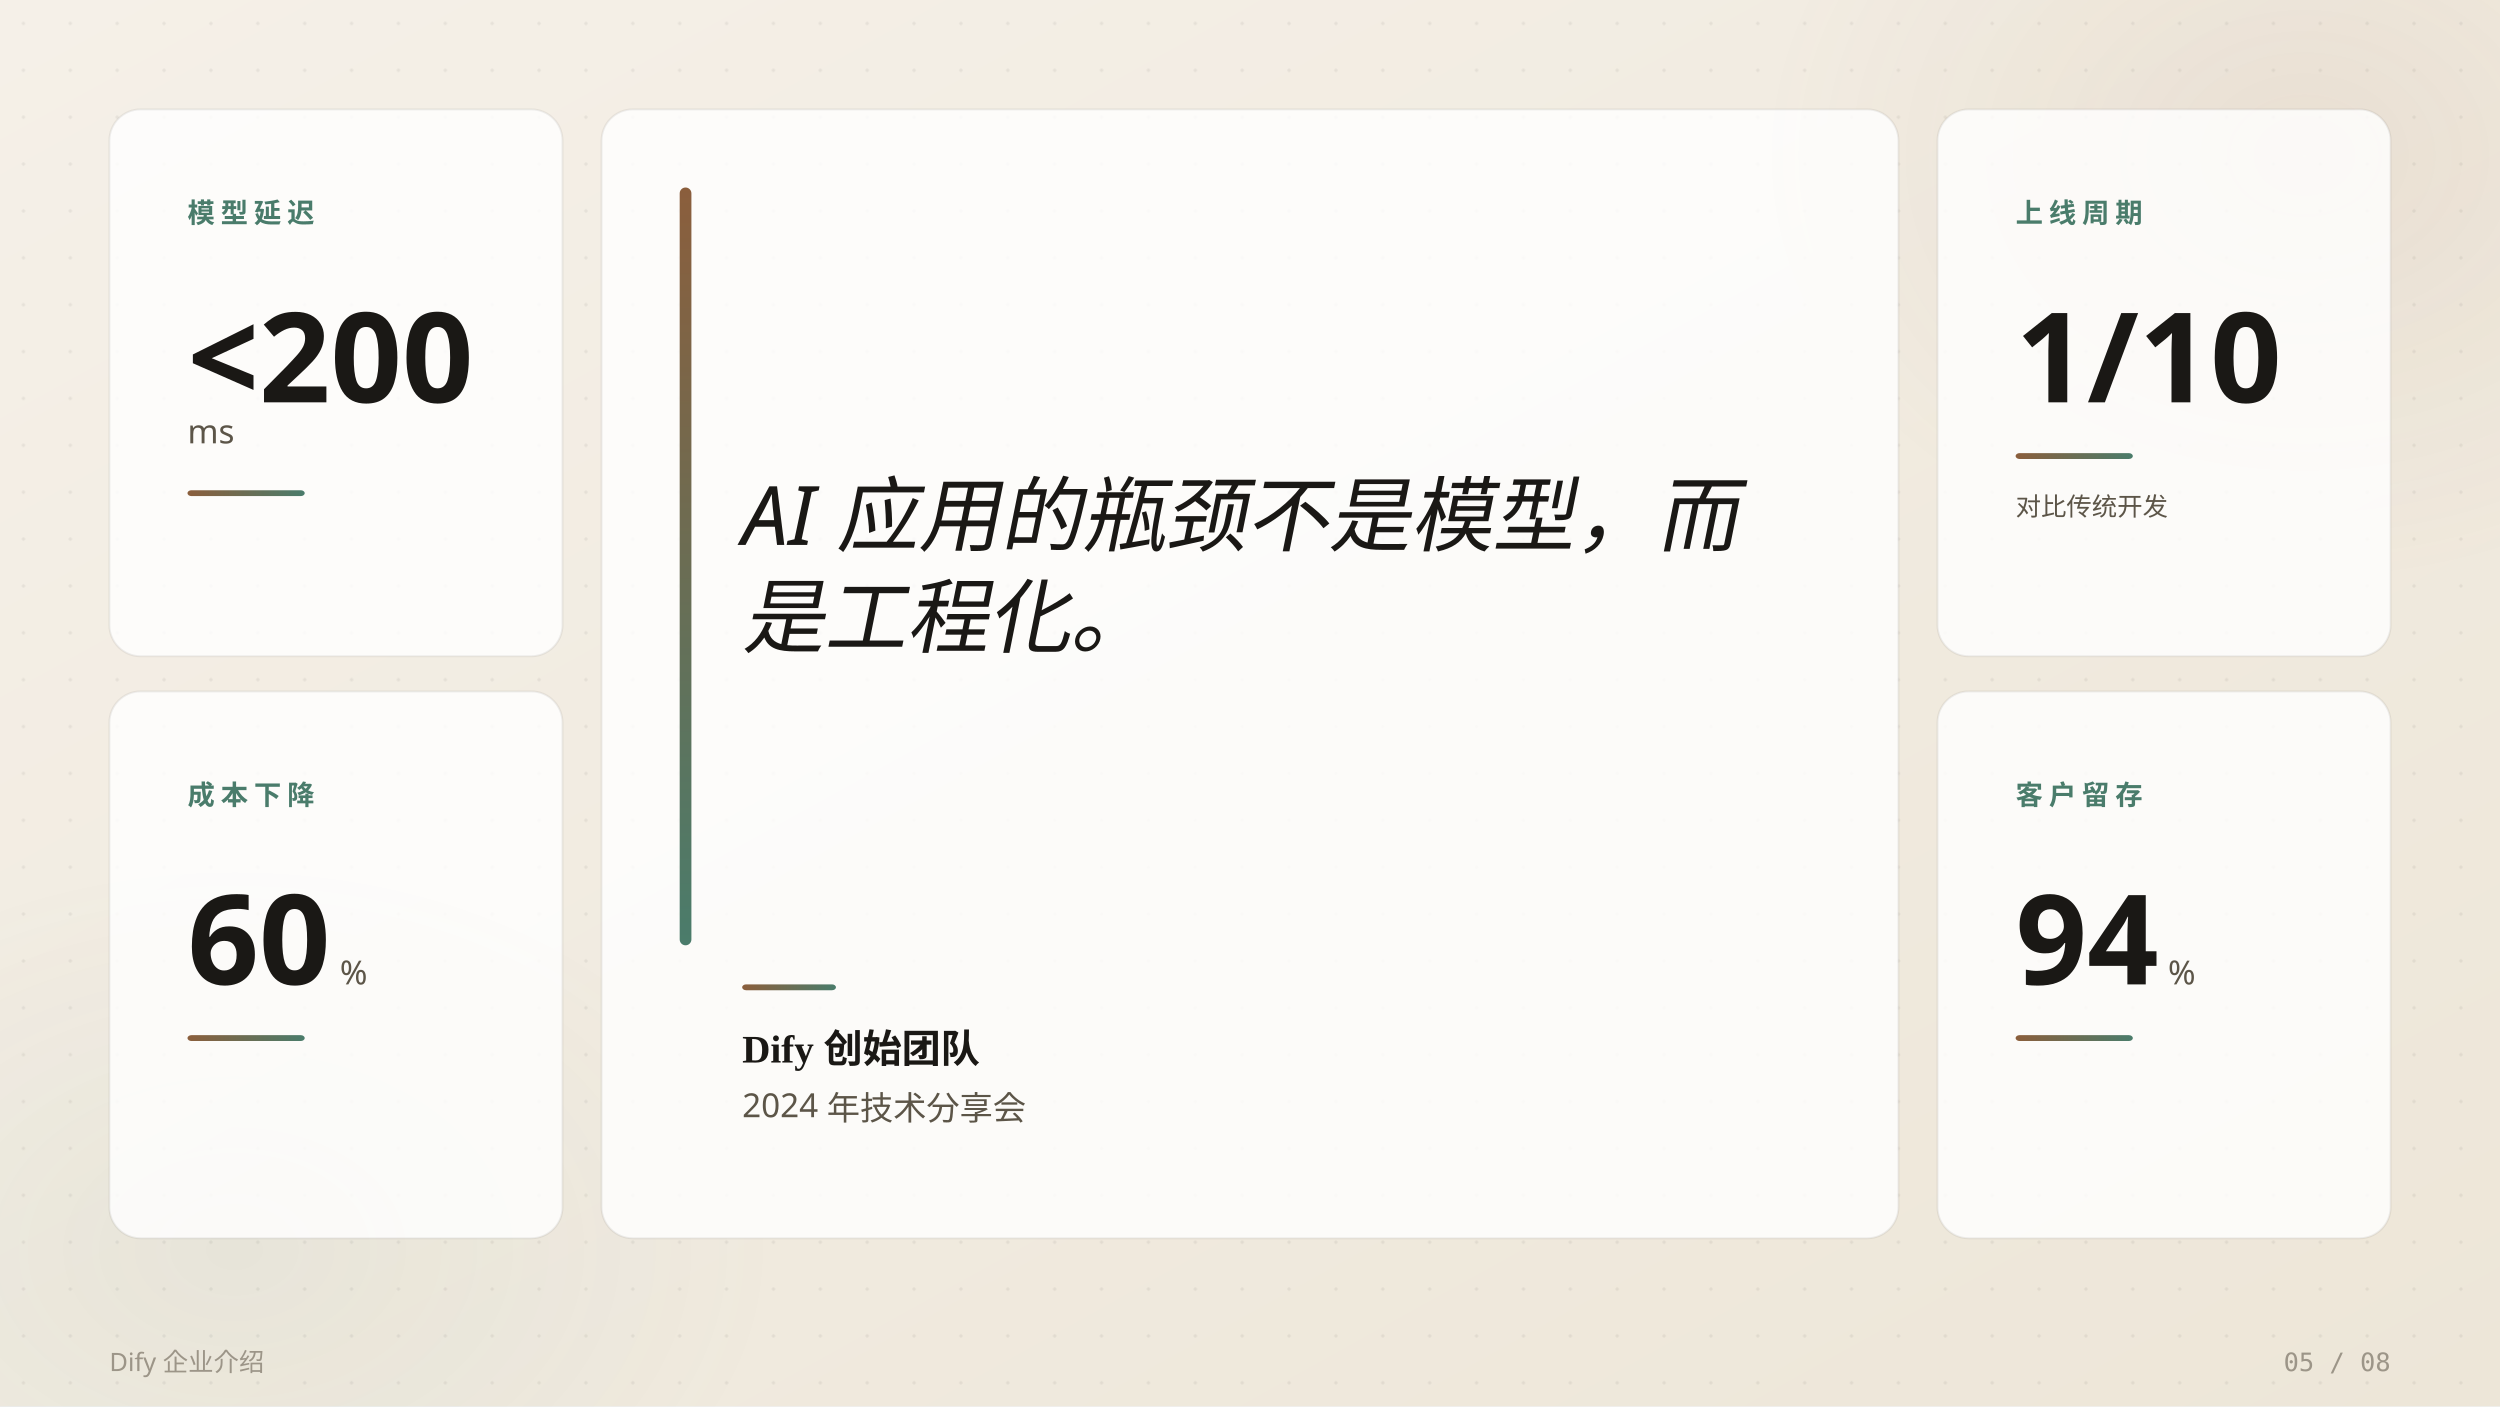
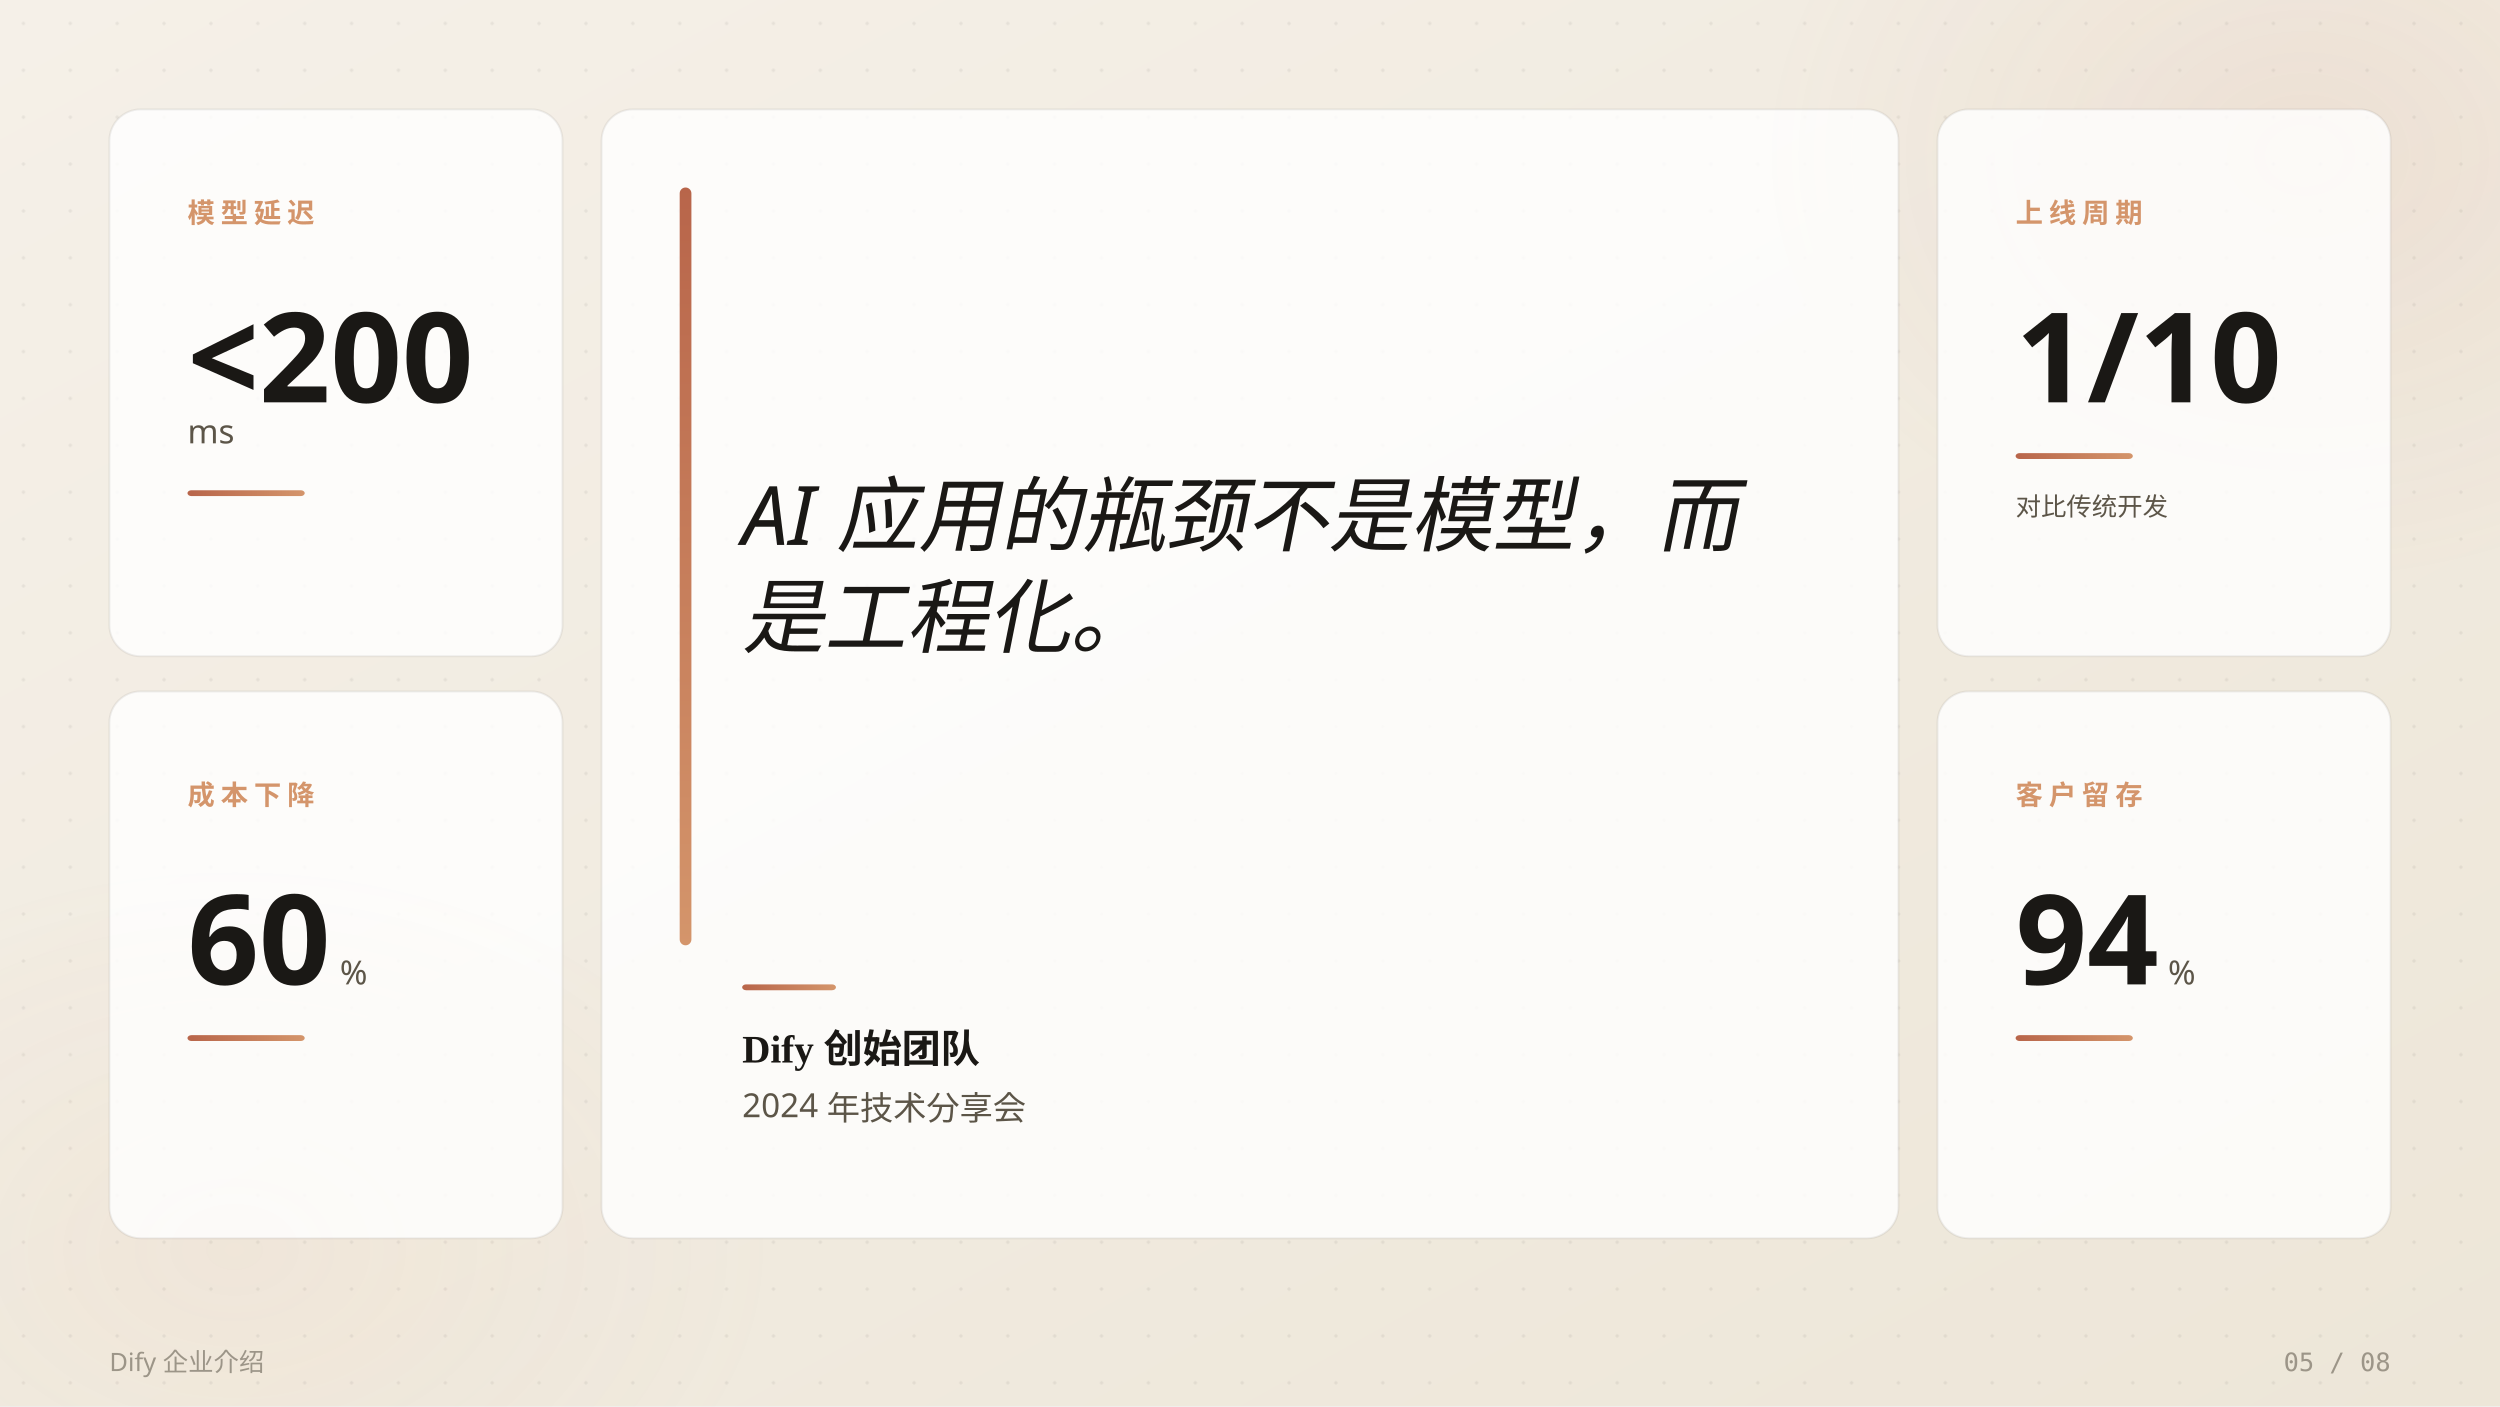
<svg xmlns="http://www.w3.org/2000/svg" viewBox="0 0 1280 720" width="1280" height="720">
  <defs>
    <linearGradient id="bg-grad" x1="0%" y1="0%" x2="100%" y2="100%">
      <stop offset="0%" stop-color="#F5F0E8" />
      <stop offset="100%" stop-color="#EDE6D8" />
    </linearGradient>
    <linearGradient id="accent-grad" x1="0%" y1="0%" x2="100%" y2="0%">
-       <stop offset="0%" stop-color="#8B5E3C" />
-       <stop offset="100%" stop-color="#4a7c6b" />
+       <stop offset="0%" stop-color="#B8654A" />
+       <stop offset="100%" stop-color="#D4956B" />
    </linearGradient>
    <linearGradient id="accent-grad-v" x1="0%" y1="0%" x2="0%" y2="100%">
-       <stop offset="0%" stop-color="#8B5E3C" />
-       <stop offset="100%" stop-color="#4a7c6b" />
+       <stop offset="0%" stop-color="#B8654A" />
+       <stop offset="100%" stop-color="#D4956B" />
    </linearGradient>
    <radialGradient id="spot-1" cx="50%" cy="50%" r="50%">
-       <stop offset="0%" stop-color="#8B5E3C" stop-opacity="0.08" />
-       <stop offset="100%" stop-color="#8B5E3C" stop-opacity="0" />
+       <stop offset="0%" stop-color="#B8654A" stop-opacity="0.08" />
+       <stop offset="100%" stop-color="#B8654A" stop-opacity="0" />
    </radialGradient>
    <radialGradient id="spot-2" cx="50%" cy="50%" r="50%">
-       <stop offset="0%" stop-color="#4a7c6b" stop-opacity="0.06" />
-       <stop offset="100%" stop-color="#4a7c6b" stop-opacity="0" />
+       <stop offset="0%" stop-color="#D4956B" stop-opacity="0.06" />
+       <stop offset="100%" stop-color="#D4956B" stop-opacity="0" />
    </radialGradient>
    <pattern id="bg-texture" width="24" height="24" patternUnits="userSpaceOnUse">
      <circle cx="12" cy="12" r="0.9" fill="#1a1815" fill-opacity="0.06" />
    </pattern>
  </defs>
  <style type="text/css">
    text { font-family: 'Noto Sans SC', 'PingFang SC', 'Microsoft YaHei', sans-serif; }
    .mono { font-family: 'IBM Plex Mono', 'SF Mono', 'JetBrains Mono', Menlo, monospace; }
-     .eyebrow { font-size: 14px; fill: #4a7c6b; letter-spacing: 3px; font-weight: 600; font-family: 'IBM Plex Mono', 'SF Mono', 'JetBrains Mono', Menlo, monospace; }
+     .eyebrow { font-size: 14px; fill: #D4956B; letter-spacing: 3px; font-weight: 600; font-family: 'IBM Plex Mono', 'SF Mono', 'JetBrains Mono', Menlo, monospace; }
    .h1 { font-size: 56px; fill: #1a1815; font-weight: 700; font-family: 'Noto Serif SC', 'Playfair Display', 'Times New Roman', serif; }
    .h2 { font-size: 42px; fill: #1a1815; font-weight: 700; font-family: 'Noto Serif SC', 'Playfair Display', 'Times New Roman', serif; }
    .h3 { font-size: 28px; fill: #1a1815; font-weight: 600; font-family: 'Noto Serif SC', 'Playfair Display', 'Times New Roman', serif; }
    .h4 { font-size: 20px; fill: #1a1815; font-weight: 600; font-family: 'Noto Serif SC', 'Playfair Display', 'Times New Roman', serif; }
    .body { font-size: 17px; fill: #5c5548; }
    .small { font-size: 13px; fill: #9c9588; }
    .stat-huge { font-size: 100px; fill: #1a1815; font-weight: 800; font-family: 'Noto Serif SC', 'Playfair Display', 'Times New Roman', serif; }
    .stat-unit { font-size: 26px; fill: #5c5548; font-weight: 500; }
  </style>
  <rect width="1280" height="720" fill="url(#bg-grad)" />
  <rect width="1280" height="720" fill="url(#bg-texture)" />
  <ellipse cx="1180" cy="80" rx="280" ry="220" fill="url(#spot-1)" />
  <ellipse cx="120" cy="640" rx="280" ry="200" fill="url(#spot-2)" />
  <g transform="translate(308, 56)">
    <rect x="0" y="0" width="664" height="578" rx="16" fill="#FFFFFF" fill-opacity="0.82" stroke="#1a1815" stroke-opacity="0.07" stroke-width="1" />
    <svg x="40" y="40" width="584" height="498" viewBox="0 0 584 498">
      <rect x="0" y="0" width="6" height="388" rx="3" fill="url(#accent-grad-v)" />
      <text x="32" y="183" font-size="42" fill="#1a1815" font-weight="500" font-style="italic">AI 应用的瓶颈不是模型，而</text>
      <text x="32" y="235" font-size="42" fill="#1a1815" font-weight="500" font-style="italic">是工程化。</text>
      <rect x="32" y="408" width="48" height="3" fill="url(#accent-grad)" rx="2" />
      <text x="32" y="448" class="h4">Dify 创始团队</text>
      <text x="32" y="476" class="body" fill="#9c9588">2024 年技术分享会</text>
    </svg>
  </g>
  <g transform="translate(56, 56)">
    <rect x="0" y="0" width="232" height="280" rx="16" fill="#FFFFFF" fill-opacity="0.82" stroke="#1a1815" stroke-opacity="0.07" stroke-width="1" />
    <svg x="40" y="40" width="152" height="200" viewBox="0 0 152 200">
      <text x="0" y="18" class="eyebrow">模型延迟</text>
      <text x="0" y="110" font-size="64" fill="#1a1815" font-weight="800">&lt;200</text>
      <text x="0" y="131" font-size="17" fill="#5c5548" font-weight="500">ms</text>
      <rect x="0" y="155" width="60" height="3" fill="url(#accent-grad)" rx="2" />
    </svg>
  </g>
  <g transform="translate(56, 354)">
    <rect x="0" y="0" width="232" height="280" rx="16" fill="#FFFFFF" fill-opacity="0.82" stroke="#1a1815" stroke-opacity="0.07" stroke-width="1" />
    <svg x="40" y="40" width="152" height="200" viewBox="0 0 152 200">
      <text x="0" y="18" class="eyebrow">成本下降</text>
      <text x="0" y="110" font-size="64" fill="#1a1815" font-weight="800">60</text>
      <text x="78" y="110" font-size="17" fill="#5c5548" font-weight="500">%</text>
      <rect x="0" y="136" width="60" height="3" fill="url(#accent-grad)" rx="2" />
    </svg>
  </g>
  <g transform="translate(992, 56)">
    <rect x="0" y="0" width="232" height="280" rx="16" fill="#FFFFFF" fill-opacity="0.82" stroke="#1a1815" stroke-opacity="0.07" stroke-width="1" />
    <svg x="40" y="40" width="152" height="200" viewBox="0 0 152 200">
      <text x="0" y="18" class="eyebrow">上线周期</text>
      <text x="0" y="110" font-size="64" fill="#1a1815" font-weight="800">1/10</text>
      <rect x="0" y="136" width="60" height="3" fill="url(#accent-grad)" rx="2" />
      <text x="0" y="168" font-size="13" fill="#5c5548">对比传统开发</text>
    </svg>
  </g>
  <g transform="translate(992, 354)">
    <rect x="0" y="0" width="232" height="280" rx="16" fill="#FFFFFF" fill-opacity="0.82" stroke="#1a1815" stroke-opacity="0.07" stroke-width="1" />
    <svg x="40" y="40" width="152" height="200" viewBox="0 0 152 200">
      <text x="0" y="18" class="eyebrow">客户留存</text>
      <text x="0" y="110" font-size="64" fill="#1a1815" font-weight="800">94</text>
      <text x="78" y="110" font-size="17" fill="#5c5548" font-weight="500">%</text>
      <rect x="0" y="136" width="60" height="3" fill="url(#accent-grad)" rx="2" />
    </svg>
  </g>
  <text x="56" y="702" class="small">Dify 企业介绍</text>
  <text x="1224" y="702" class="small mono" text-anchor="end">05 / 08</text>
</svg>
